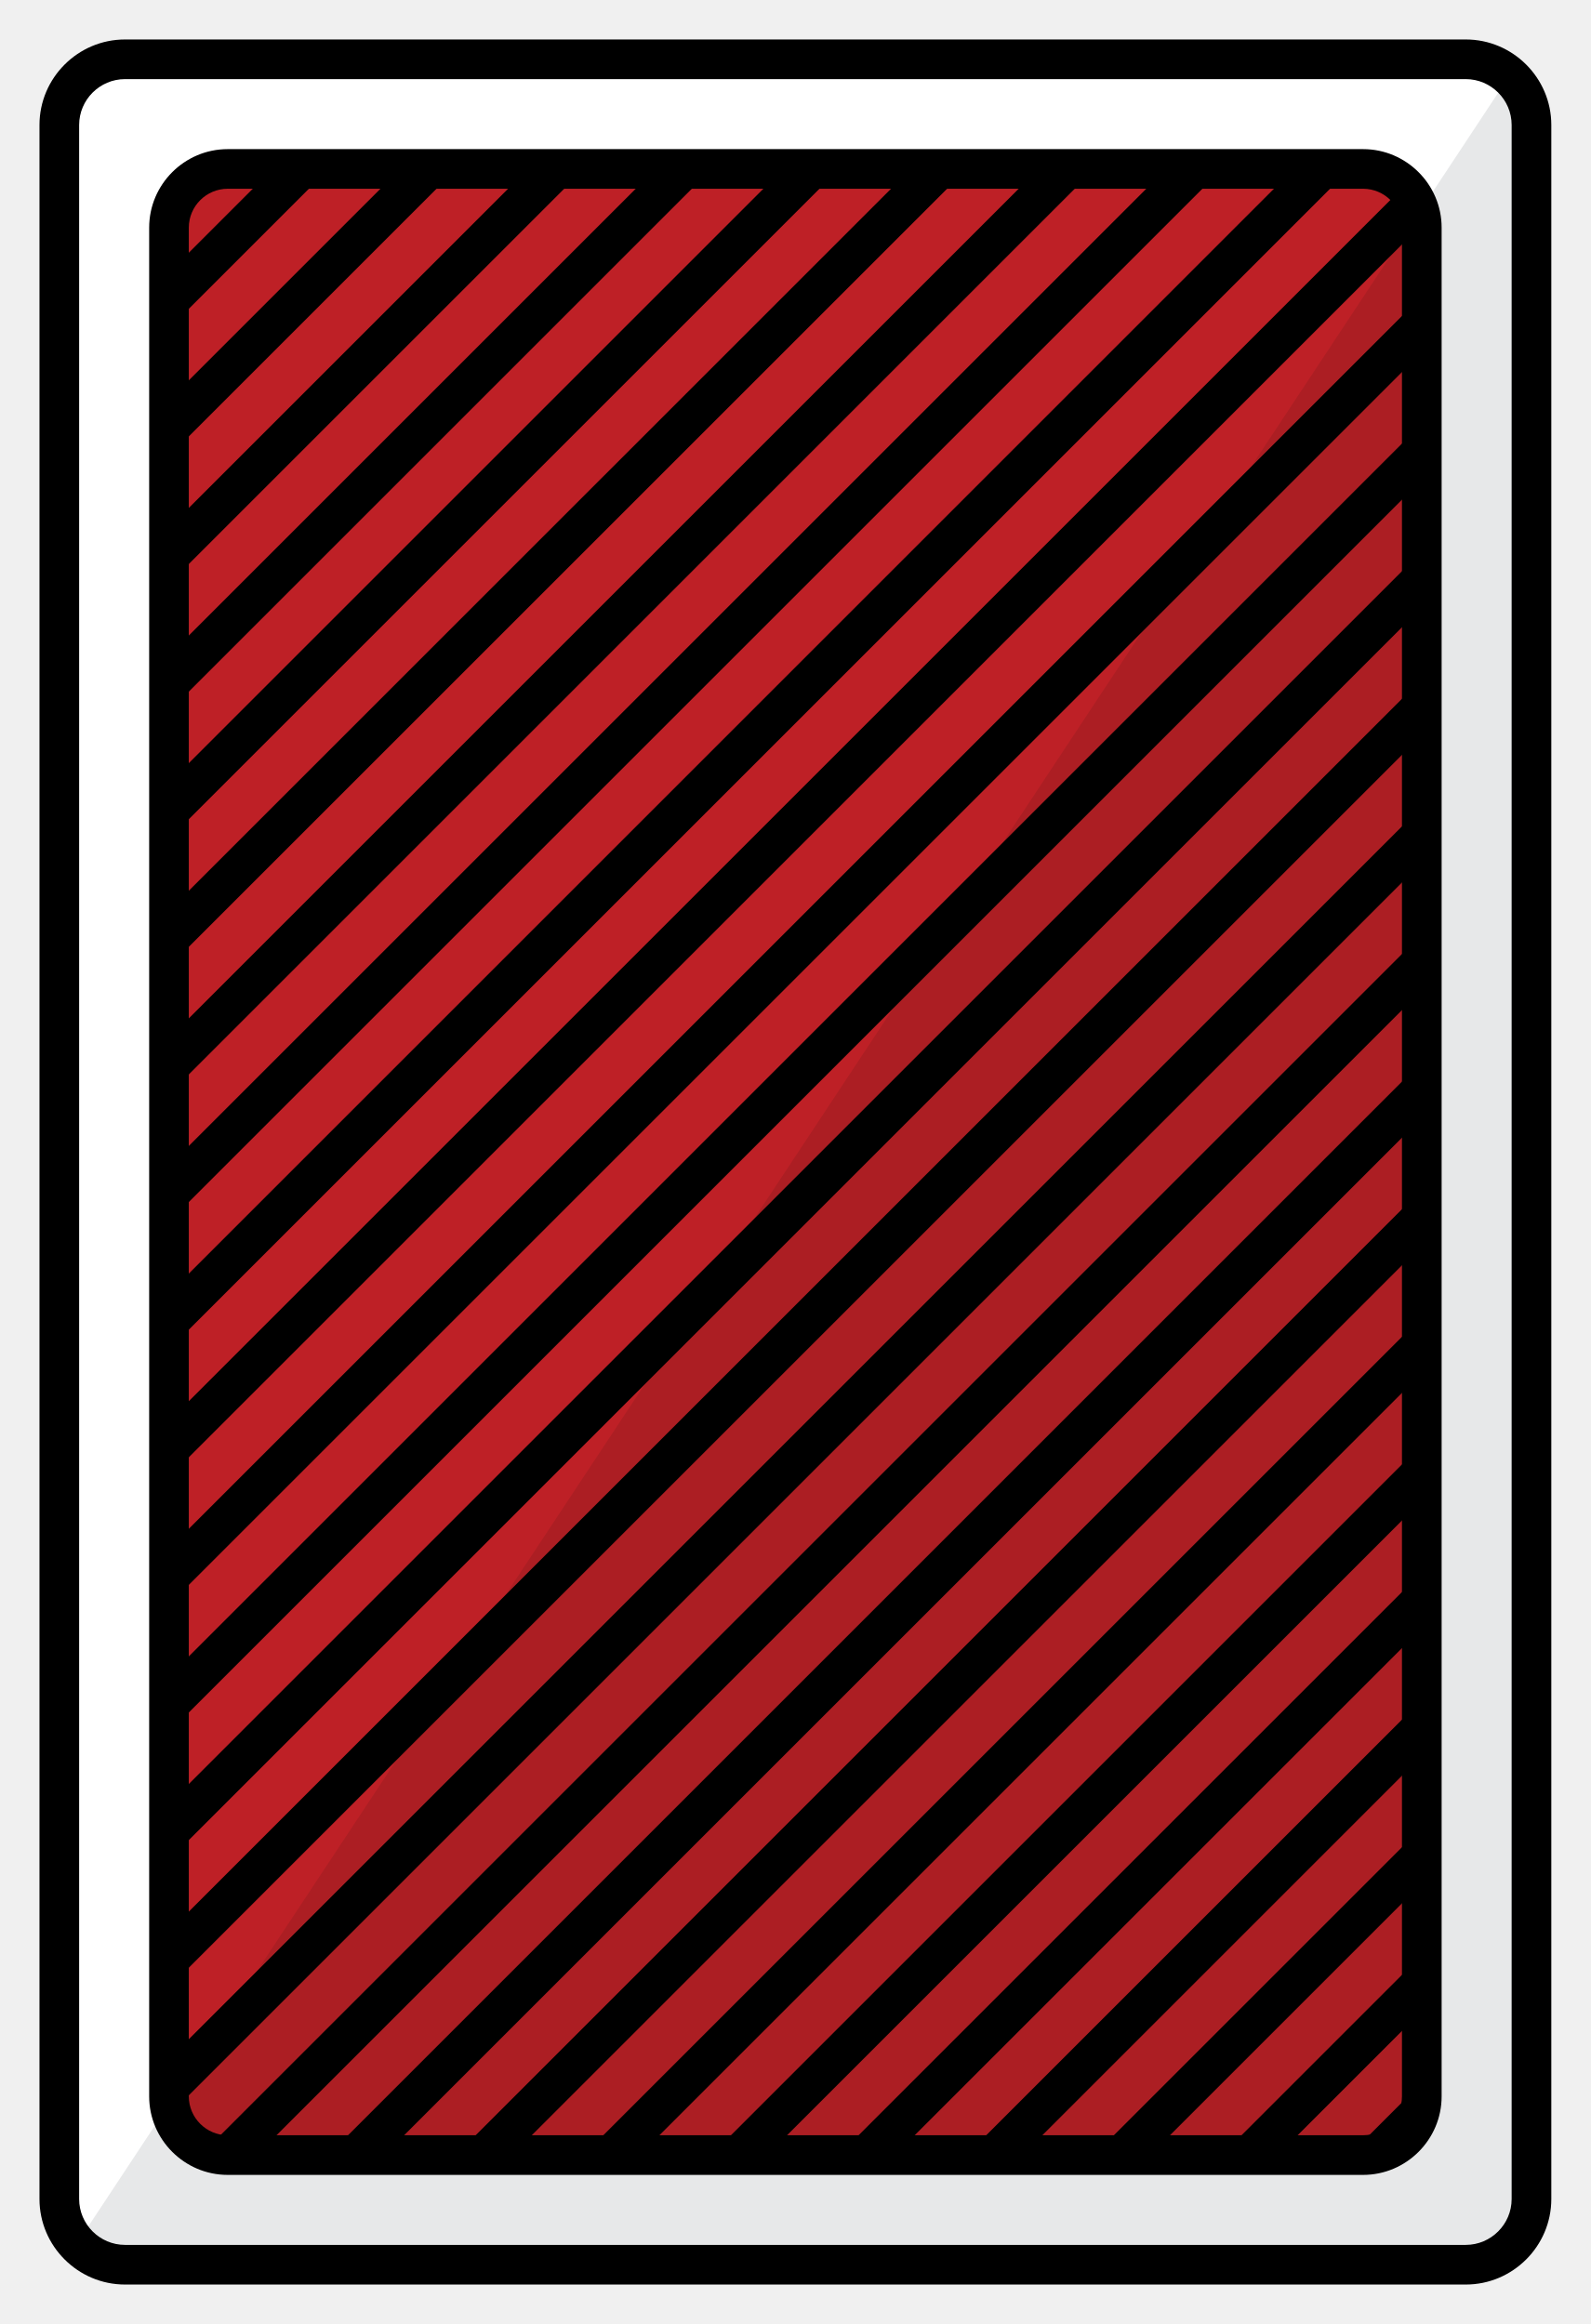
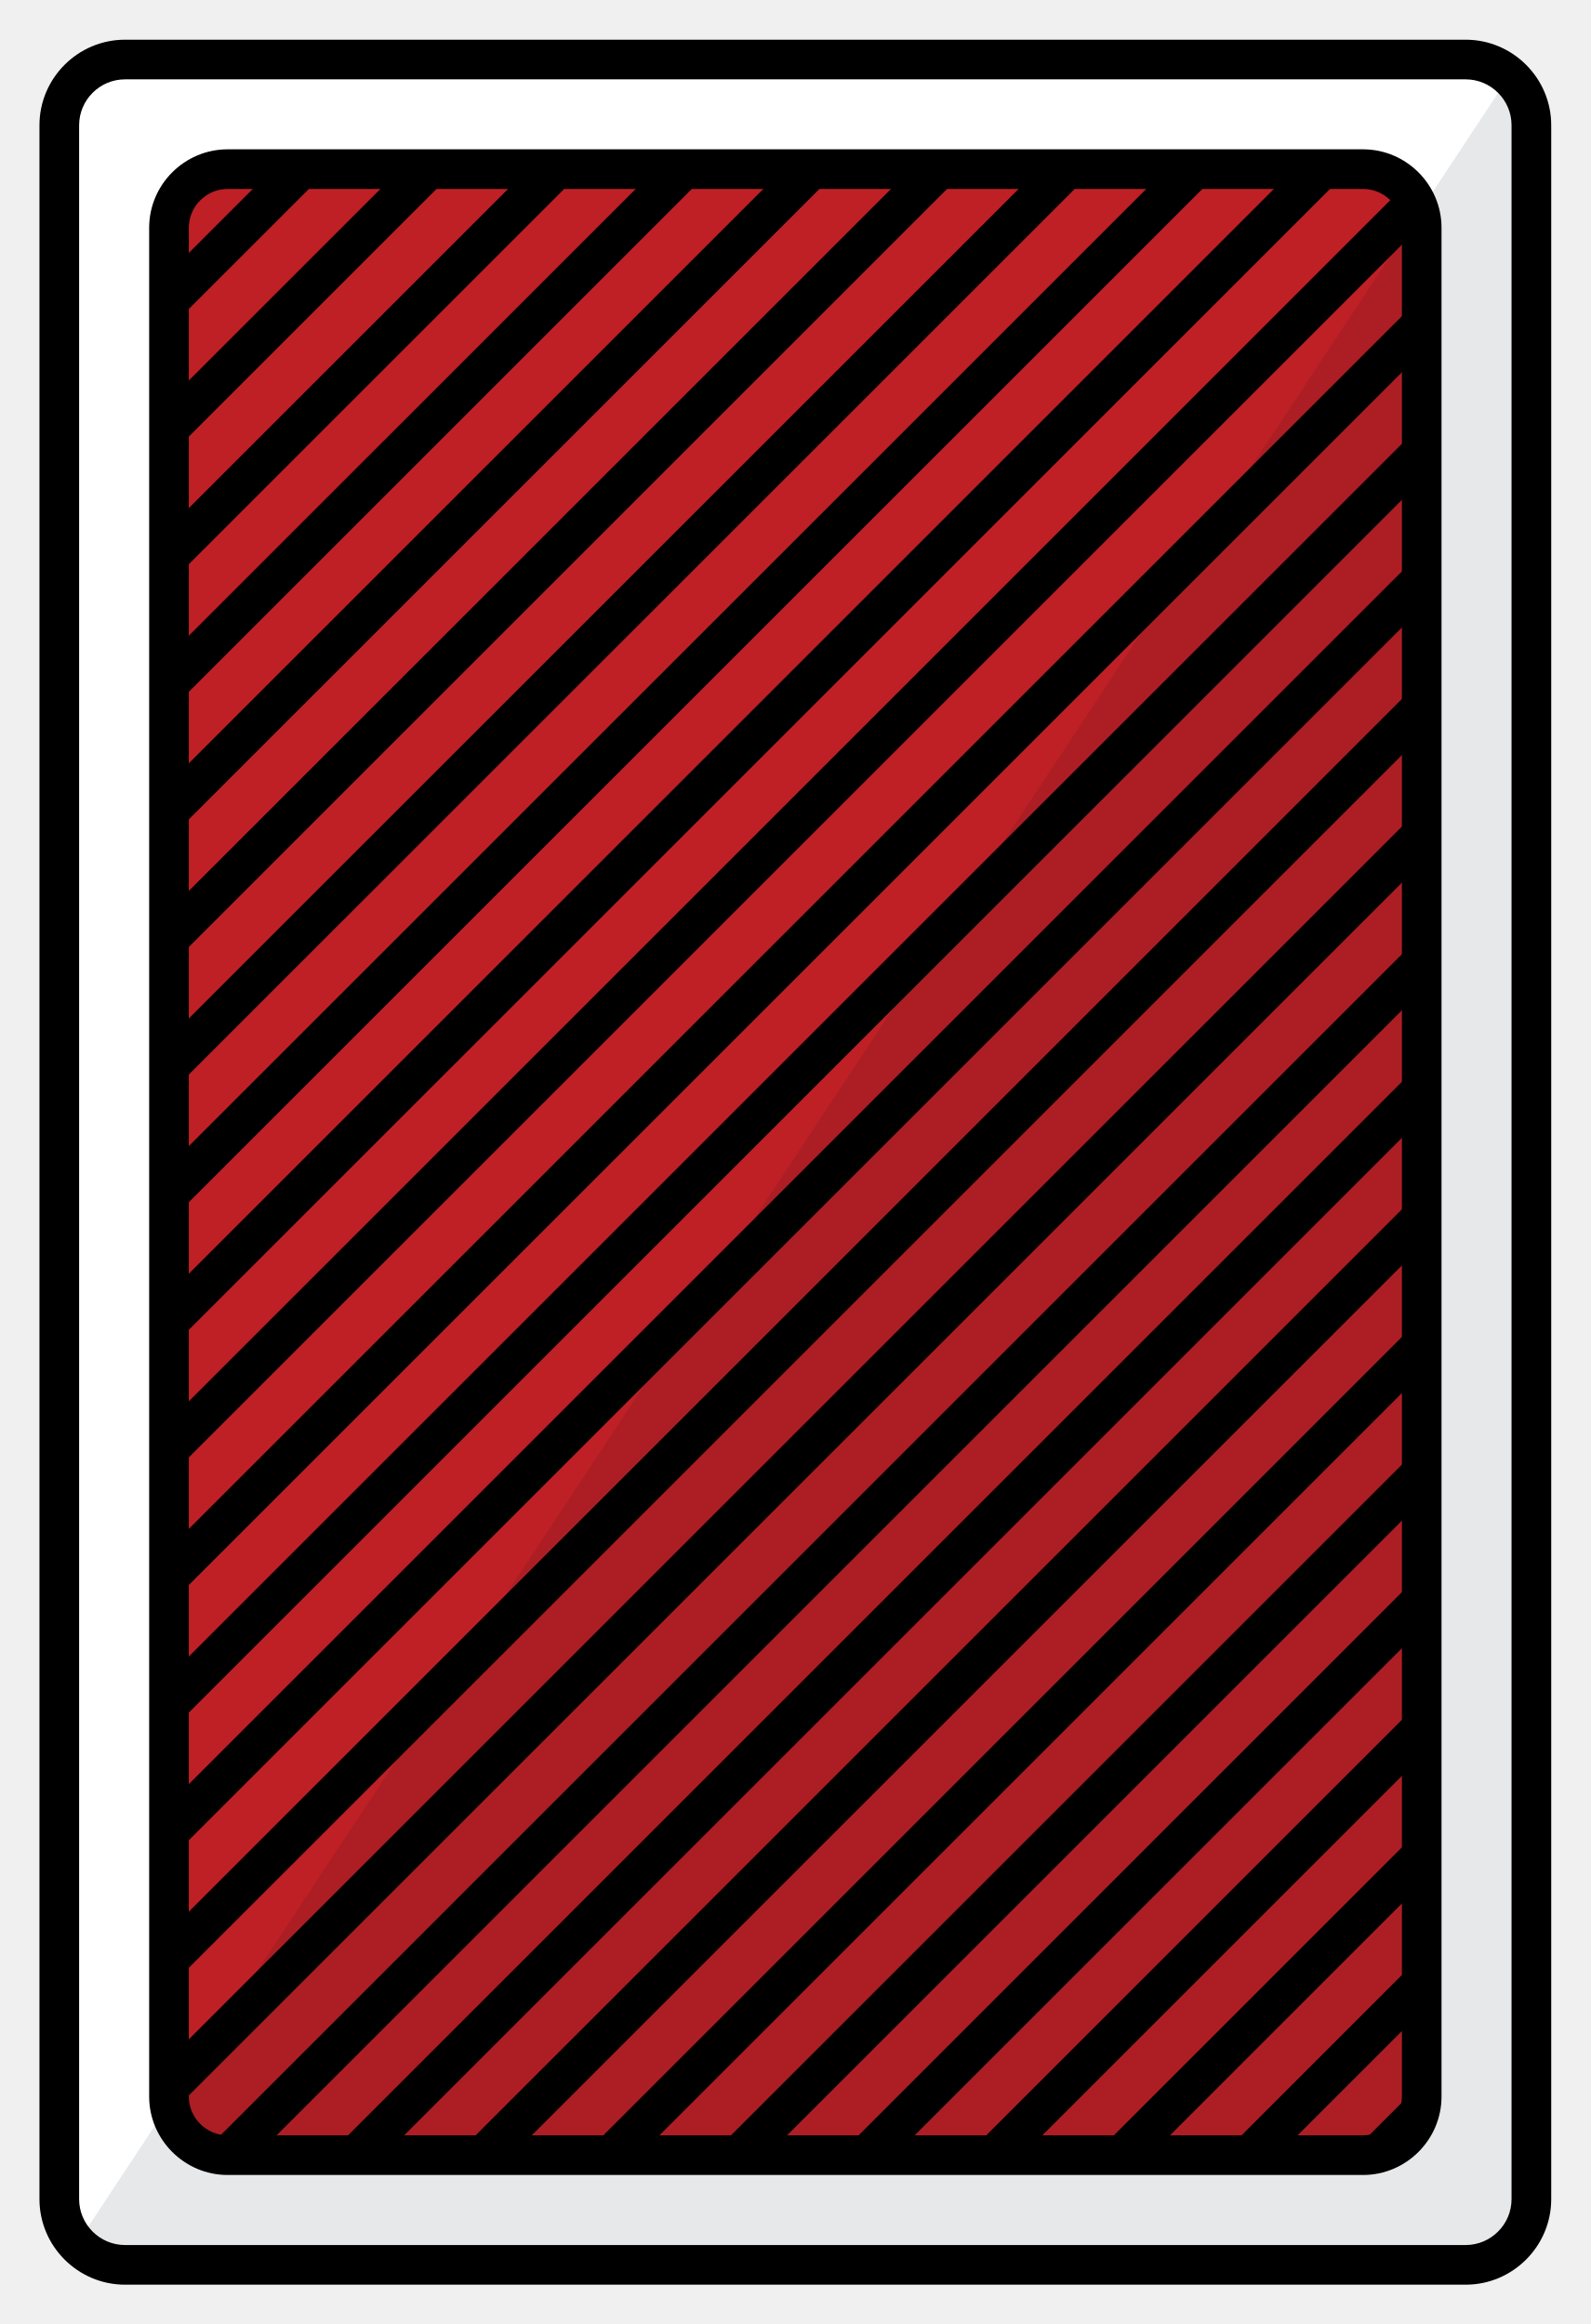
- <svg xmlns="http://www.w3.org/2000/svg" version="1.1" id="svg2" xml:space="preserve" width="330.424" height="482.857" viewBox="0 0 330.424 482.857">
-   <defs id="defs6">
-     <clipPath clipPathUnits="userSpaceOnUse" id="clipPath18">
-       <path d="M 0,980 H 1400 V 0 H 0 Z" id="path16" />
-     </clipPath>
-   </defs>
-   <g id="g10" transform="matrix(1.333333,0,0,-1.333333,-65.46453,1180.789)">
-     <g id="g20" transform="translate(68.5704,874.6362)">
-       <path d="m 0,0 h 208.874 c 4.687,0 8.516,-3.83 8.516,-8.516 v -323.201 c 0,-4.686 -3.829,-8.517 -8.516,-8.517 H 0 c -4.685,0 -8.516,3.831 -8.516,8.517 V -8.516 C -8.516,-3.83 -4.685,0 0,0" style="fill:#ffffff;fill-opacity:1;fill-rule:evenodd;stroke:none" id="path22" />
+ <svg xmlns="http://www.w3.org/2000/svg" width="330.42" height="482.86" version="1.1" viewBox="0 0 330.424 482.857">
+   <g transform="matrix(1.3333 0 0 -1.3333 -65.465 1180.8)">
+     <g transform="translate(68.57 874.64)">
+       <path d="m0 0h208.87c4.687 0 8.516-3.83 8.516-8.516v-323.2c0-4.686-3.829-8.517-8.516-8.517h-208.87c-4.685 0-8.516 3.831-8.516 8.517v323.2c0 4.686 3.831 8.516 8.516 8.516" fill="#fff" fill-rule="evenodd" />
    </g>
-     <g id="g24" transform="translate(283.2717,872.3183)">
-       <path d="m 0,0 c 1.653,-1.557 2.689,-3.761 2.689,-6.198 v -323.201 c 0,-4.686 -3.829,-8.517 -8.517,-8.517 h -208.873 c -2.607,0 -4.95,1.188 -6.517,3.048 z" style="fill:#e7e8e9;fill-opacity:1;fill-rule:evenodd;stroke:none" id="path26" />
+     <g transform="translate(283.27 872.32)">
+       <path d="m0 0c1.653-1.557 2.689-3.761 2.689-6.198v-323.2c0-4.686-3.829-8.517-8.517-8.517h-208.87c-2.607 0-4.95 1.188-6.517 3.048z" fill="#e7e8e9" fill-rule="evenodd" />
    </g>
-     <g id="g28" transform="translate(84.5627,857.5493)">
-       <path d="m 0,0 h 176.887 c 4.085,0 7.424,-3.337 7.424,-7.424 v -291.211 c 0,-4.085 -3.339,-7.424 -7.424,-7.424 H 0 c -4.084,0 -7.421,3.339 -7.421,7.424 V -7.424 C -7.421,-3.338 -4.083,0 0,0" style="fill:#ffffff;fill-opacity:1;fill-rule:evenodd;stroke:none" id="path30" />
+     <g transform="translate(84.563 857.55)">
+       <path d="m0 0h176.89c4.085 0 7.424-3.337 7.424-7.424v-291.21c0-4.085-3.339-7.424-7.424-7.424h-176.89c-4.084 0-7.421 3.339-7.421 7.424v291.21c0 4.086 3.338 7.424 7.421 7.424" fill="#fff" fill-rule="evenodd" />
    </g>
-     <g id="g32" transform="translate(84.5627,857.5493)">
-       <path d="m 0,0 h 176.887 c 4.085,0 7.424,-3.337 7.424,-7.424 v -291.211 c 0,-4.085 -3.339,-7.424 -7.424,-7.424 H 0 c -4.084,0 -7.421,3.339 -7.421,7.424 V -7.424 C -7.421,-3.338 -4.083,0 0,0" style="fill:#be2026;fill-opacity:1;fill-rule:evenodd;stroke:none" id="path34" />
+     <g transform="translate(84.563 857.55)">
+       <path d="m0 0h176.89c4.085 0 7.424-3.337 7.424-7.424v-291.21c0-4.085-3.339-7.424-7.424-7.424h-176.89c-4.084 0-7.421 3.339-7.421 7.424v291.21c0 4.086 3.338 7.424 7.421 7.424" fill="#be2026" fill-rule="evenodd" />
    </g>
-     <g id="g36" transform="translate(268.8628,850.5081)">
-       <path d="m 0,0 c 0.008,-0.126 0.01,-0.253 0.01,-0.382 v -291.212 c 0,-4.085 -3.338,-7.424 -7.423,-7.424 H -184.3 c -4.085,0 -7.421,3.339 -7.421,7.424 v 1.373 z" style="fill:#ac1e23;fill-opacity:1;fill-rule:evenodd;stroke:none" id="path38" />
+     <g transform="translate(268.86 850.51)">
+       <path d="m0 0c8e-3 -0.126 0.01-0.253 0.01-0.382v-291.21c0-4.085-3.338-7.424-7.423-7.424h-176.89c-4.085 0-7.421 3.339-7.421 7.424v1.373z" fill="#ac1e23" fill-rule="evenodd" />
    </g>
-     <g id="g40" transform="translate(269.5589,560.0296)">
-       <path d="m 0,0 v -1.116 c 0,-4.464 -3.646,-8.11 -8.109,-8.11 h -1.116 z m 0,19.884 v -8.74 l -20.368,-20.37 h -8.74 z M 0,39.768 V 31.029 L -40.253,-9.226 h -8.74 z M 0,59.652 V 50.915 L -60.139,-9.226 h -8.738 z M 0,79.538 V 70.8 L -80.024,-9.226 h -8.738 z M 0,99.422 V 90.683 L -99.908,-9.226 h -8.737 z m 0,19.885 v -8.739 L -119.793,-9.226 h -8.738 z m 0,19.885 v -8.74 L -139.676,-9.226 h -8.74 z m 0,19.883 v -8.74 L -159.561,-9.226 h -8.739 z m 0,19.885 v -8.74 L -179.445,-9.226 h -5.551 c -0.953,0 -1.868,0.168 -2.718,0.471 z m 0,19.886 v -8.74 L -192.922,-2.816 c -0.118,0.548 -0.181,1.117 -0.181,1.7 v 6.857 z m 0,19.885 v -8.74 L -193.103,16.886 v 8.74 z m 0,19.884 v -8.74 L -193.103,36.771 v 8.74 z m 0,19.883 v -8.739 L -193.103,56.655 v 8.74 z m 0,19.885 v -8.739 L -193.103,76.54 v 8.74 z m -2.411,17.474 C -0.925,294.383 0,292.345 0,290.096 v -0.568 L -193.103,96.424 v 8.74 z m -17.536,2.348 h 8.74 L -193.103,116.309 v 8.74 z m -19.885,0 h 8.74 l -162.011,-162.01 v 8.739 z m -19.883,0 h 8.739 L -193.103,156.08 v 8.737 z m -19.884,0 h 8.739 L -193.103,175.963 v 8.74 z m -19.885,0 h 8.738 L -193.103,195.848 v 8.739 z m -19.886,0 h 8.739 l -82.472,-82.472 v 8.739 z m -19.883,0 h 8.739 l -62.589,-62.59 v 8.74 z m -19.885,0 h 8.74 L -193.103,255.5 v 8.74 z m -19.885,0 h 8.739 l -22.819,-22.819 v 8.739 z" style="fill:#000000;fill-opacity:1;fill-rule:evenodd;stroke:none" id="path42" />
+     <g transform="translate(269.56 560.03)">
+       <path d="m0 0v-1.116c0-4.464-3.646-8.11-8.109-8.11h-1.116zm0 19.884v-8.74l-20.368-20.37h-8.74zm0 19.884v-8.739l-40.253-40.255h-8.74zm0 19.884v-8.737l-60.139-60.141h-8.738zm0 19.886v-8.738l-80.024-80.026h-8.738zm0 19.884v-8.739l-99.908-99.909h-8.737zm0 19.885v-8.739l-119.79-119.79h-8.738zm0 19.885v-8.74l-139.68-139.68h-8.74zm0 19.883v-8.74l-159.56-159.56h-8.739zm0 19.885v-8.74l-179.44-179.45h-5.551c-0.953 0-1.868 0.168-2.718 0.471zm0 19.886v-8.74l-192.92-192.92c-0.118 0.548-0.181 1.117-0.181 1.7v6.857zm0 19.885v-8.74l-193.1-193.1v8.74zm0 19.884v-8.74l-193.1-193.1v8.74zm0 19.883v-8.739l-193.1-193.1v8.74zm0 19.885v-8.739l-193.1-193.1v8.74zm-2.411 17.474c1.486-1.474 2.411-3.512 2.411-5.761v-0.568l-193.1-193.1v8.74zm-17.536 2.348h8.74l-181.9-181.9v8.74zm-19.885 0h8.74l-162.01-162.01v8.739zm-19.883 0h8.739l-142.13-142.12v8.737zm-19.884 0h8.739l-122.24-122.24v8.74zm-19.885 0h8.738l-102.36-102.36v8.739zm-19.886 0h8.739l-82.472-82.472v8.739zm-19.883 0h8.739l-62.589-62.59v8.74zm-19.885 0h8.74l-42.705-42.705v8.74zm-19.885 0h8.739l-22.819-22.819v8.739z" fill-rule="evenodd" />
    </g>
-     <g id="g44" transform="translate(68.5704,873.2628)">
-       <path d="m 0,0 h 208.874 c 3.928,0 7.142,-3.215 7.142,-7.143 v -323.2 c 0,-3.928 -3.214,-7.144 -7.142,-7.144 H 0 c -3.928,0 -7.143,3.216 -7.143,7.144 v 323.2 C -7.143,-3.215 -3.928,0 0,0 m 0.001,6.179 h 208.872 c 7.329,0 13.323,-5.995 13.323,-13.323 v -323.199 c 0,-7.328 -5.994,-13.321 -13.323,-13.321 H 0.001 c -7.328,0 -13.323,5.993 -13.323,13.321 V -7.144 c 0,7.328 5.995,13.323 13.323,13.323" style="fill:#000000;fill-opacity:1;fill-rule:evenodd;stroke:none" id="path46" />
+     <g transform="translate(68.57 873.26)">
+       <path d="m0 0h208.87c3.928 0 7.142-3.215 7.142-7.143v-323.2c0-3.928-3.214-7.144-7.142-7.144h-208.87c-3.928 0-7.143 3.216-7.143 7.144v323.2c0 3.928 3.215 7.143 7.143 7.143m1e-3 6.179h208.87c7.329 0 13.323-5.995 13.323-13.323v-323.2c0-7.328-5.994-13.321-13.323-13.321h-208.87c-7.328 0-13.323 5.993-13.323 13.321v323.2c0 7.328 5.995 13.323 13.323 13.323" fill-rule="evenodd" />
    </g>
-     <g id="g48" transform="translate(84.5627,856.1769)">
-       <path d="m 0,0 h 176.887 c 3.329,0 6.051,-2.722 6.051,-6.051 v -291.212 c 0,-3.328 -2.722,-6.05 -6.051,-6.05 H 0 c -3.326,0 -6.049,2.722 -6.049,6.05 V -6.051 C -6.049,-2.722 -3.326,0 0,0 m 0.002,6.177 h 176.885 c 6.726,0 12.23,-5.501 12.23,-12.228 v -291.212 c 0,-6.727 -5.504,-12.23 -12.23,-12.23 H 0.002 c -6.726,0 -12.228,5.503 -12.228,12.23 V -6.051 c 0,6.727 5.502,12.228 12.228,12.228" style="fill:#000000;fill-opacity:1;fill-rule:evenodd;stroke:none" id="path50" />
+     <g transform="translate(84.563 856.18)">
+       <path d="m0 0h176.89c3.329 0 6.051-2.722 6.051-6.051v-291.21c0-3.328-2.722-6.05-6.051-6.05h-176.89c-3.326 0-6.049 2.722-6.049 6.05v291.21c0 3.329 2.723 6.051 6.049 6.051m2e-3 6.177h176.88c6.726 0 12.23-5.501 12.23-12.228v-291.21c0-6.727-5.504-12.23-12.23-12.23h-176.88c-6.726 0-12.228 5.503-12.228 12.23v291.21c0 6.727 5.502 12.228 12.228 12.228" fill-rule="evenodd" />
    </g>
  </g>
</svg>
